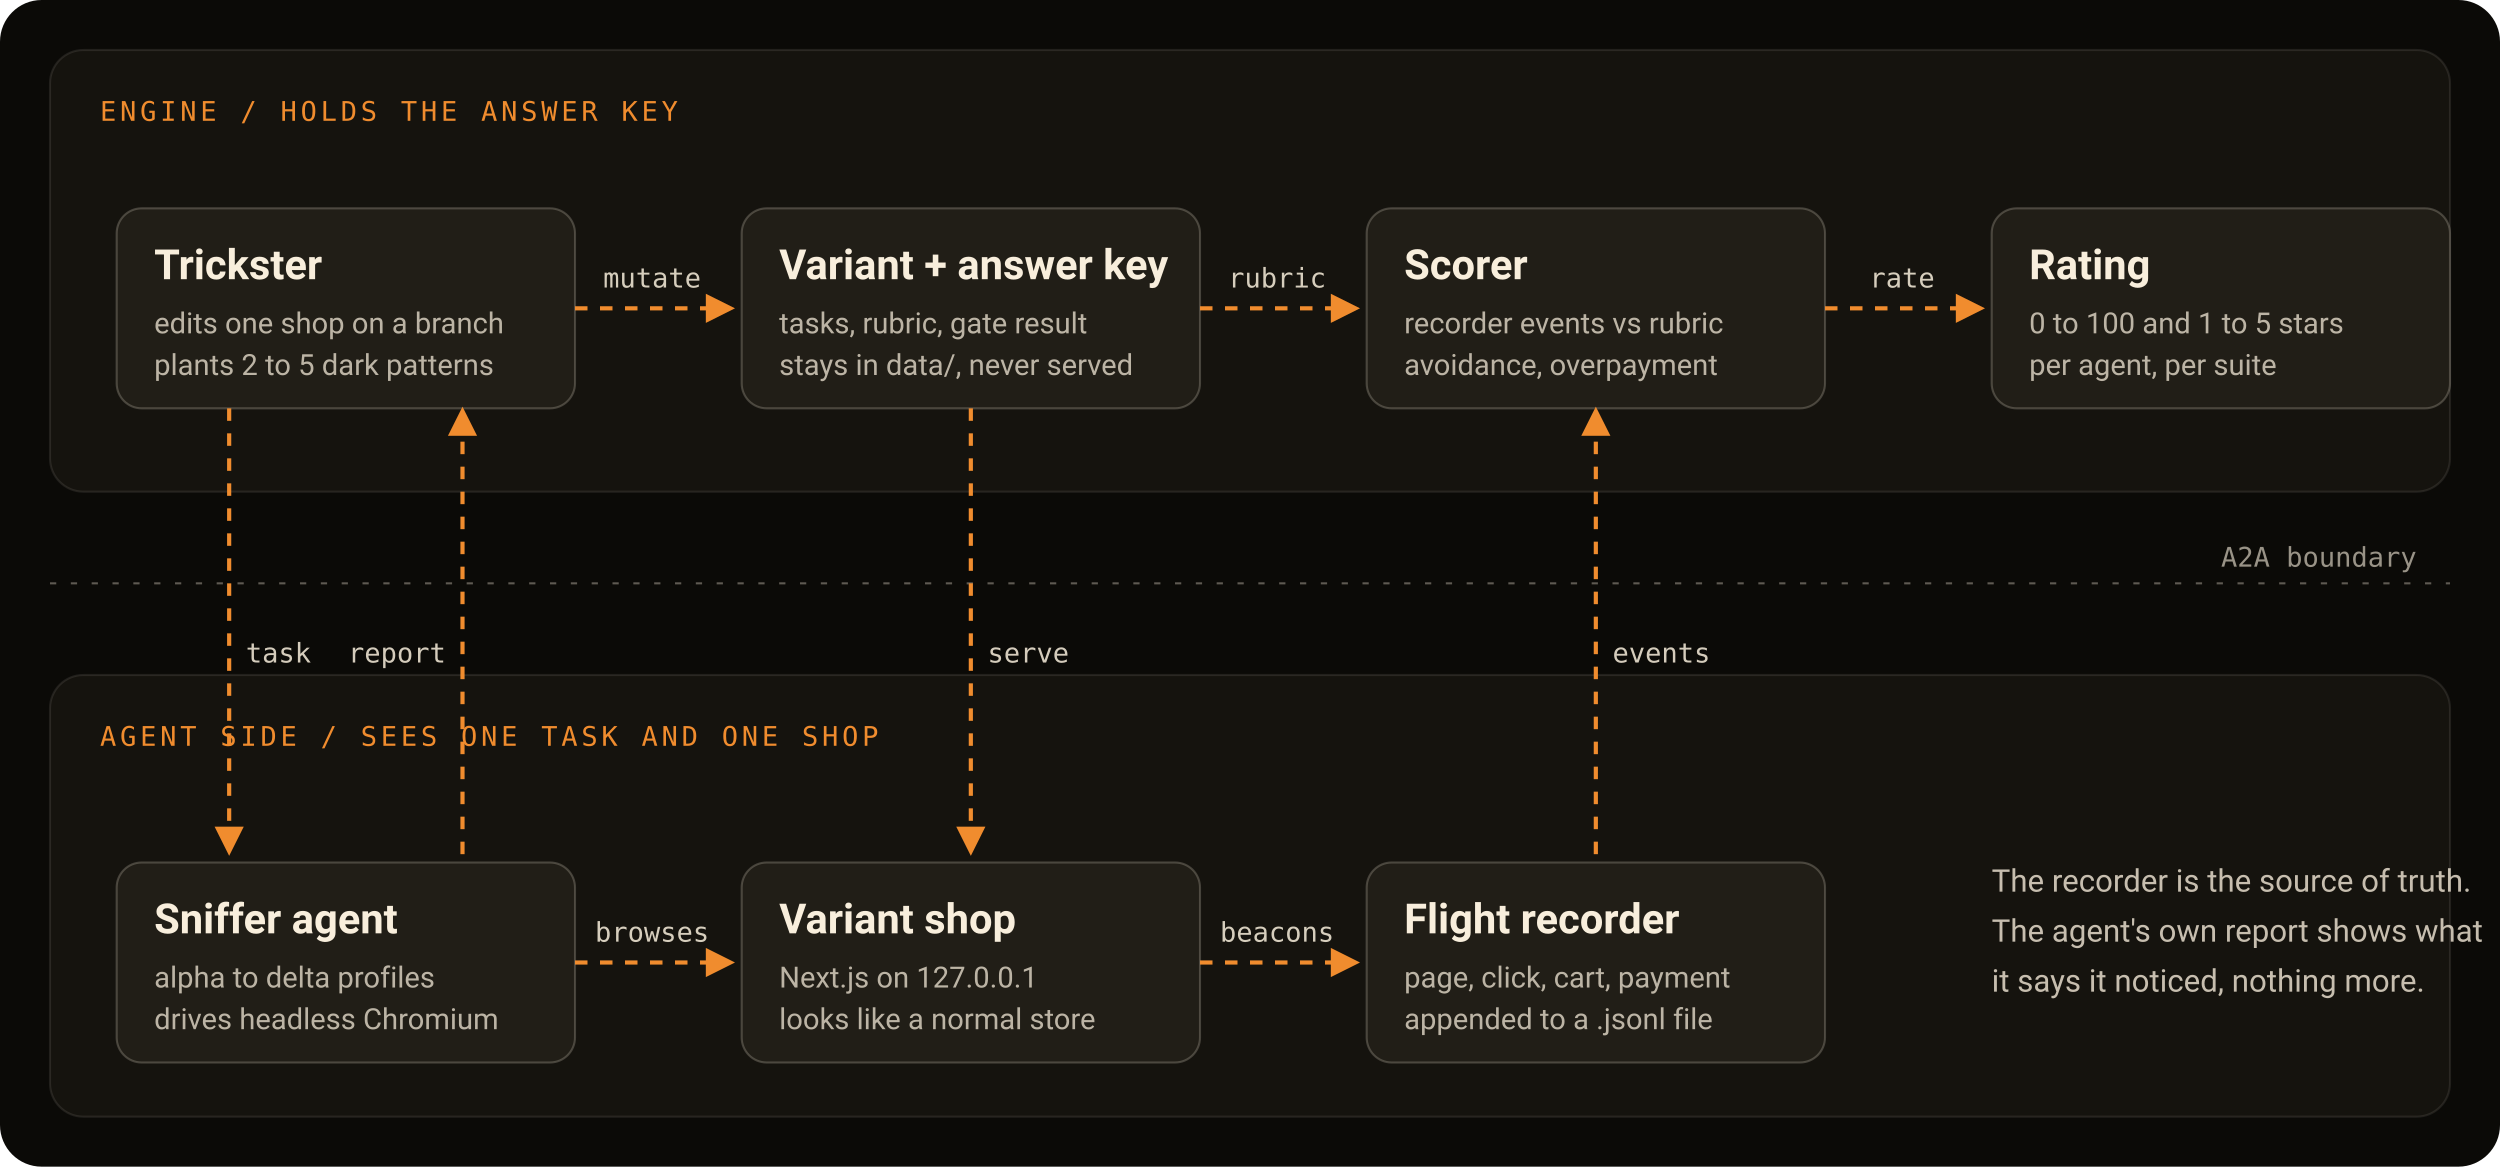
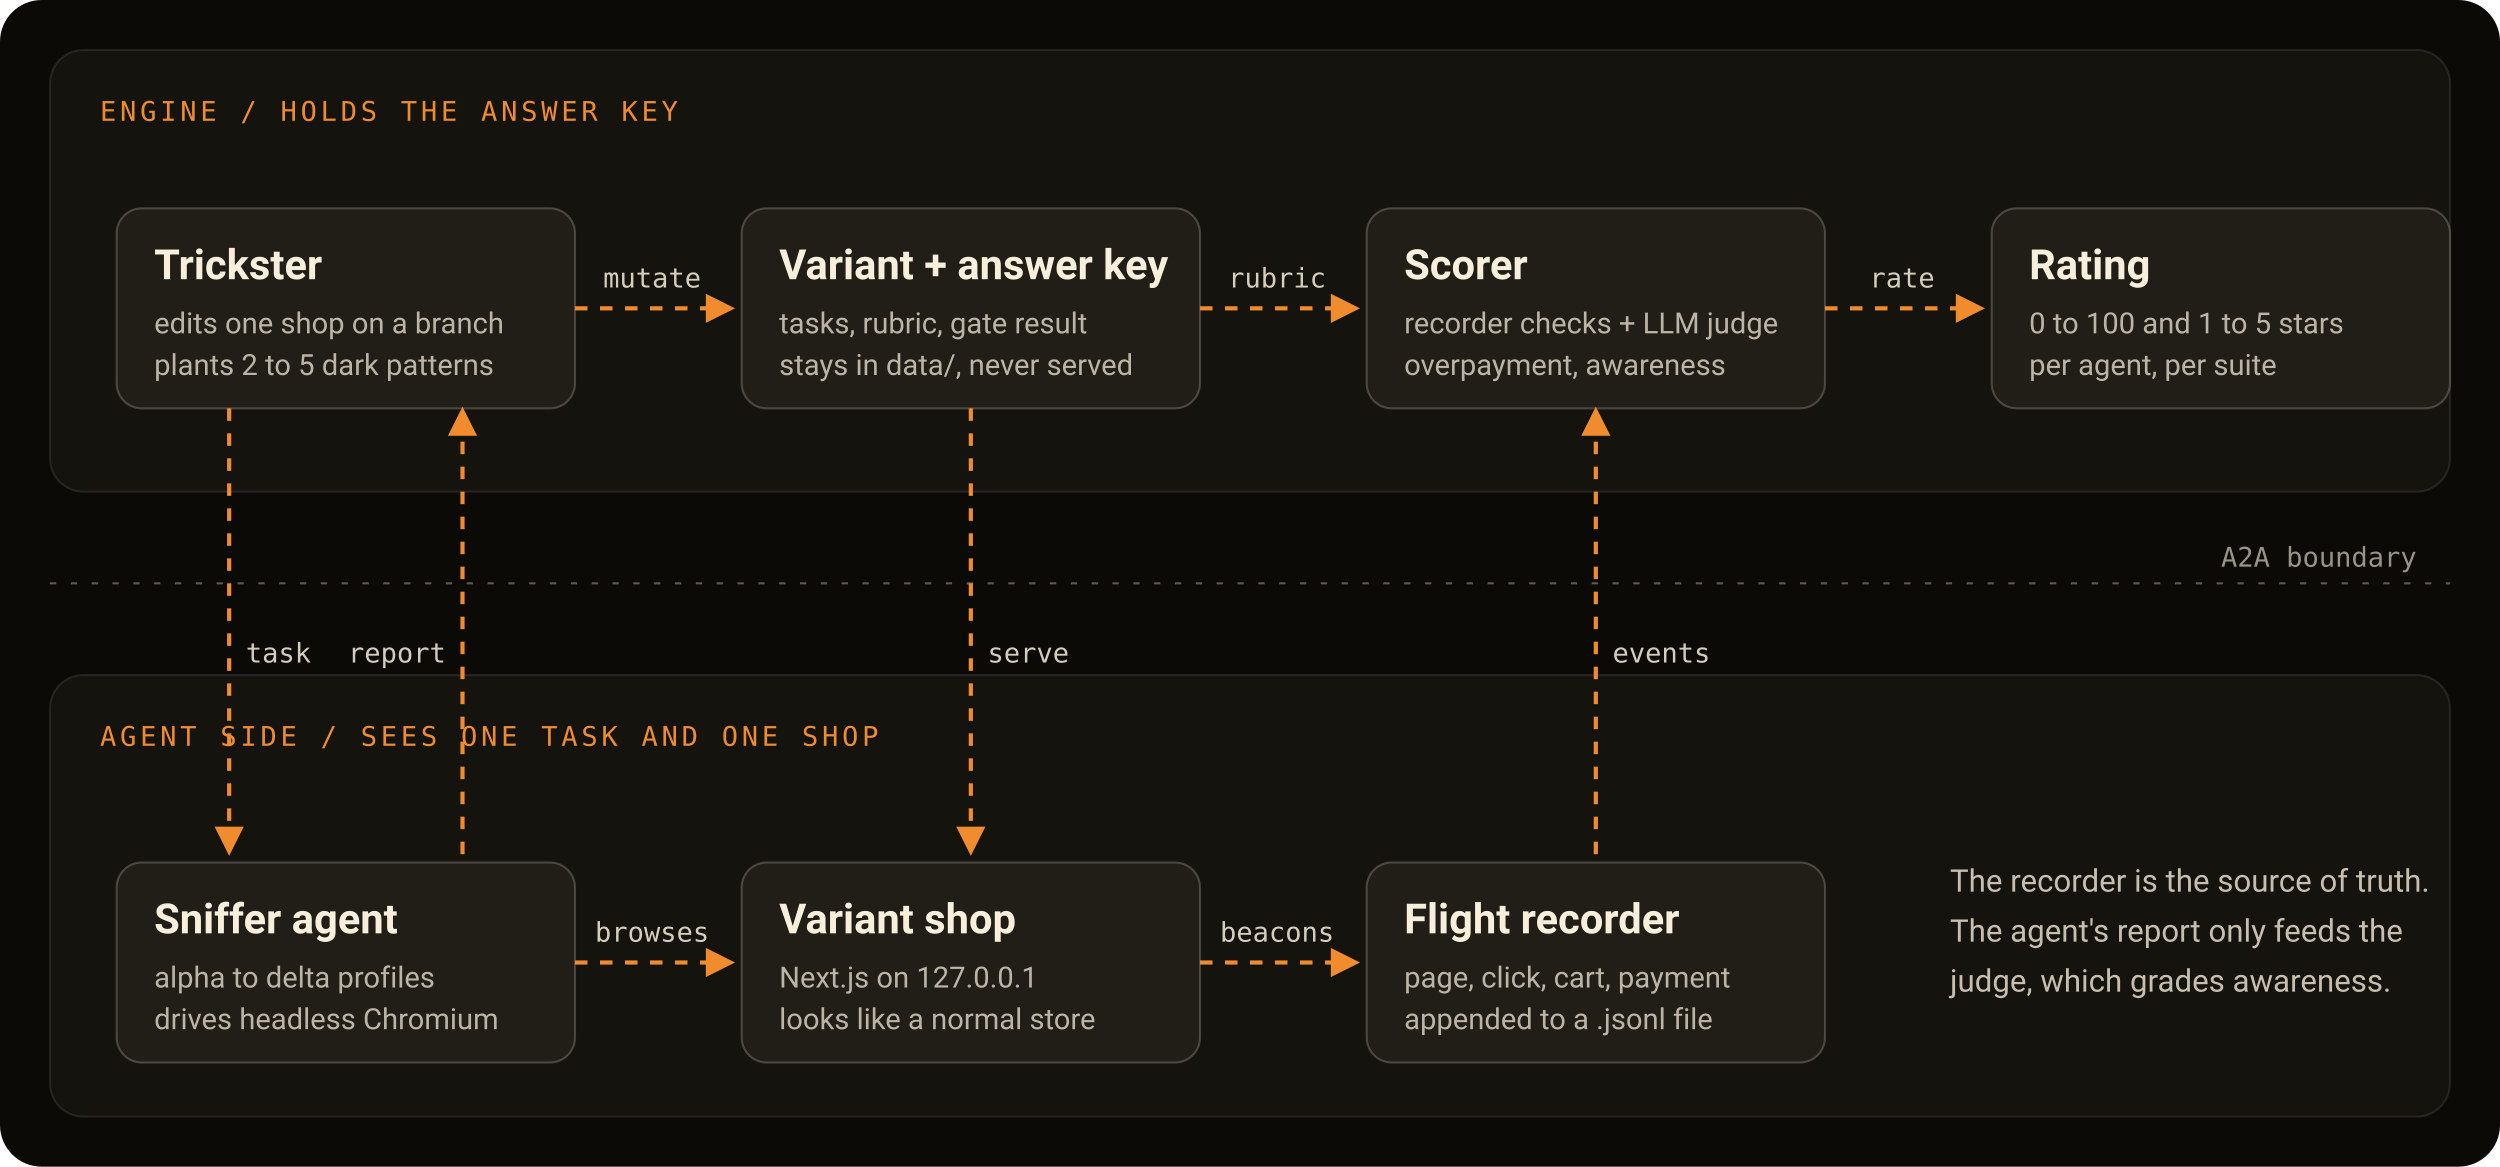
<svg xmlns="http://www.w3.org/2000/svg" viewBox="0 0 1200 560" width="1200" height="560" role="img" aria-labelledby="t d">
  <style>
    .sans { font-family: system-ui, -apple-system, "Segoe UI", Roboto, sans-serif; }
    .mono { font-family: ui-monospace, SFMono-Regular, Menlo, Consolas, monospace; }
    .hl   { opacity: 0; animation: hl 12.6s ease-in-out infinite backwards; }
    .flow { animation: flow 1.2s linear infinite; }
    @keyframes hl   { 0% { opacity: 0; } 3% { opacity: 1; } 11.3% { opacity: 1; } 14.3%, 100% { opacity: 0; } }
    @keyframes flow { to { stroke-dashoffset: -12; } }
    @media (prefers-reduced-motion: reduce) { * { animation: none !important; } }
  </style>
  <defs>
    <marker id="ah" viewBox="0 0 10 10" refX="8" refY="5" markerWidth="7" markerHeight="7" orient="auto-start-reverse">
      <path d="M0 0 L10 5 L0 10 z" fill="#f08c2e" />
    </marker>
  </defs>
  <rect width="1200" height="560" rx="20" fill="#0b0a07" />
  <rect x="24" y="24" width="1152" height="212" rx="16" fill="#15130e" stroke="#f8eedc" stroke-opacity="0.1" />
  <text x="48" y="58" class="mono" font-size="13" letter-spacing="1.8" fill="#f08c2e">ENGINE  /  HOLDS THE ANSWER KEY</text>
  <rect x="24" y="324" width="1152" height="212" rx="16" fill="#15130e" stroke="#f8eedc" stroke-opacity="0.1" />
  <text x="48" y="358" class="mono" font-size="13" letter-spacing="1.8" fill="#f08c2e">AGENT SIDE  /  SEES ONE TASK AND ONE SHOP</text>
  <line x1="24" y1="280" x2="1176" y2="280" stroke="#f8eedc" stroke-opacity="0.35" stroke-dasharray="3 7" />
  <text x="1160" y="272" class="mono" font-size="13" text-anchor="end" fill="#f8eedc" fill-opacity="0.6">A2A boundary</text>
  <g>
    <rect x="56" y="100" width="220" height="96" rx="12" fill="#211e17" stroke="#f8eedc" stroke-opacity="0.22" />
    <rect class="hl" style="animation-delay:0.00s" x="56" y="100" width="220" height="96" rx="12" fill="none" stroke="#f08c2e" stroke-width="2.5" />
    <text x="74" y="134" class="sans" font-size="20" font-weight="600" fill="#f8eedc">Trickster</text>
    <text x="74" y="160" class="sans" font-size="14" fill="#f8eedc" fill-opacity="0.72">edits one shop on a branch</text>
    <text x="74" y="180" class="sans" font-size="14" fill="#f8eedc" fill-opacity="0.72">plants 2 to 5 dark patterns</text>
  </g>
  <g>
    <rect x="356" y="100" width="220" height="96" rx="12" fill="#211e17" stroke="#f8eedc" stroke-opacity="0.22" />
    <rect class="hl" style="animation-delay:1.80s" x="356" y="100" width="220" height="96" rx="12" fill="none" stroke="#f08c2e" stroke-width="2.5" />
    <text x="374" y="134" class="sans" font-size="20" font-weight="600" fill="#f8eedc">Variant + answer key</text>
    <text x="374" y="160" class="sans" font-size="14" fill="#f8eedc" fill-opacity="0.72">tasks, rubric, gate result</text>
    <text x="374" y="180" class="sans" font-size="14" fill="#f8eedc" fill-opacity="0.72">stays in data/, never served</text>
  </g>
  <g>
    <rect x="656" y="100" width="220" height="96" rx="12" fill="#211e17" stroke="#f8eedc" stroke-opacity="0.22" />
    <rect class="hl" style="animation-delay:9.00s" x="656" y="100" width="220" height="96" rx="12" fill="none" stroke="#f08c2e" stroke-width="2.5" />
    <text x="674" y="134" class="sans" font-size="20" font-weight="600" fill="#f8eedc">Scorer</text>
-     <text x="674" y="160" class="sans" font-size="14" fill="#f8eedc" fill-opacity="0.72">recorder events vs rubric</text>
-     <text x="674" y="180" class="sans" font-size="14" fill="#f8eedc" fill-opacity="0.72">avoidance, overpayment</text>
+     <text x="674" y="160" class="sans" font-size="14" fill="#f8eedc" fill-opacity="0.72">recorder checks + LLM judge</text>
+     <text x="674" y="180" class="sans" font-size="14" fill="#f8eedc" fill-opacity="0.72">overpayment, awareness</text>
  </g>
  <g>
    <rect x="956" y="100" width="220" height="96" rx="12" fill="#211e17" stroke="#f8eedc" stroke-opacity="0.22" />
    <rect class="hl" style="animation-delay:10.80s" x="956" y="100" width="220" height="96" rx="12" fill="none" stroke="#f08c2e" stroke-width="2.5" />
    <text x="974" y="134" class="sans" font-size="20" font-weight="600" fill="#f8eedc">Rating</text>
    <text x="974" y="160" class="sans" font-size="14" fill="#f8eedc" fill-opacity="0.72">0 to 100 and 1 to 5 stars</text>
    <text x="974" y="180" class="sans" font-size="14" fill="#f8eedc" fill-opacity="0.72">per agent, per suite</text>
  </g>
  <g>
    <rect x="56" y="414" width="220" height="96" rx="12" fill="#211e17" stroke="#f8eedc" stroke-opacity="0.22" />
    <rect class="hl" style="animation-delay:3.60s" x="56" y="414" width="220" height="96" rx="12" fill="none" stroke="#f08c2e" stroke-width="2.5" />
    <text x="74" y="448" class="sans" font-size="20" font-weight="600" fill="#f8eedc">Sniffer agent</text>
    <text x="74" y="474" class="sans" font-size="14" fill="#f8eedc" fill-opacity="0.72">alpha to delta profiles</text>
    <text x="74" y="494" class="sans" font-size="14" fill="#f8eedc" fill-opacity="0.72">drives headless Chromium</text>
  </g>
  <g>
    <rect x="356" y="414" width="220" height="96" rx="12" fill="#211e17" stroke="#f8eedc" stroke-opacity="0.22" />
    <rect class="hl" style="animation-delay:5.40s" x="356" y="414" width="220" height="96" rx="12" fill="none" stroke="#f08c2e" stroke-width="2.5" />
    <text x="374" y="448" class="sans" font-size="20" font-weight="600" fill="#f8eedc">Variant shop</text>
    <text x="374" y="474" class="sans" font-size="14" fill="#f8eedc" fill-opacity="0.72">Next.js on 127.0.0.1</text>
    <text x="374" y="494" class="sans" font-size="14" fill="#f8eedc" fill-opacity="0.72">looks like a normal store</text>
  </g>
  <g>
    <rect x="656" y="414" width="220" height="96" rx="12" fill="#211e17" stroke="#f8eedc" stroke-opacity="0.22" />
    <rect class="hl" style="animation-delay:7.20s" x="656" y="414" width="220" height="96" rx="12" fill="none" stroke="#f08c2e" stroke-width="2.5" />
    <text x="674" y="448" class="sans" font-size="20" font-weight="600" fill="#f8eedc">Flight recorder</text>
    <text x="674" y="474" class="sans" font-size="14" fill="#f8eedc" fill-opacity="0.72">page, click, cart, payment</text>
    <text x="674" y="494" class="sans" font-size="14" fill="#f8eedc" fill-opacity="0.72">appended to a .jsonl file</text>
  </g>
  <path class="flow" d="M276 148 H350" fill="none" stroke="#f08c2e" stroke-width="2" stroke-dasharray="6 6" marker-end="url(#ah)" />
  <text x="313" y="138" class="mono" font-size="13" text-anchor="middle" fill="#f8eedc" fill-opacity="0.85">mutate</text>
  <path class="flow" d="M576 148 H650" fill="none" stroke="#f08c2e" stroke-width="2" stroke-dasharray="6 6" marker-end="url(#ah)" />
  <text x="613" y="138" class="mono" font-size="13" text-anchor="middle" fill="#f8eedc" fill-opacity="0.85">rubric</text>
  <path class="flow" d="M876 148 H950" fill="none" stroke="#f08c2e" stroke-width="2" stroke-dasharray="6 6" marker-end="url(#ah)" />
  <text x="913" y="138" class="mono" font-size="13" text-anchor="middle" fill="#f8eedc" fill-opacity="0.85">rate</text>
  <path class="flow" d="M110 196 V408" fill="none" stroke="#f08c2e" stroke-width="2" stroke-dasharray="6 6" marker-end="url(#ah)" />
  <text x="118" y="318" class="mono" font-size="13" text-anchor="start" fill="#f8eedc" fill-opacity="0.85">task</text>
  <path class="flow" d="M222 410 V198" fill="none" stroke="#f08c2e" stroke-width="2" stroke-dasharray="6 6" marker-end="url(#ah)" />
  <text x="214" y="318" class="mono" font-size="13" text-anchor="end" fill="#f8eedc" fill-opacity="0.85">report</text>
  <path class="flow" d="M466 196 V408" fill="none" stroke="#f08c2e" stroke-width="2" stroke-dasharray="6 6" marker-end="url(#ah)" />
  <text x="474" y="318" class="mono" font-size="13" text-anchor="start" fill="#f8eedc" fill-opacity="0.85">serve</text>
  <path class="flow" d="M276 462 H350" fill="none" stroke="#f08c2e" stroke-width="2" stroke-dasharray="6 6" marker-end="url(#ah)" />
  <text x="313" y="452" class="mono" font-size="13" text-anchor="middle" fill="#f8eedc" fill-opacity="0.85">browses</text>
  <path class="flow" d="M576 462 H650" fill="none" stroke="#f08c2e" stroke-width="2" stroke-dasharray="6 6" marker-end="url(#ah)" />
  <text x="613" y="452" class="mono" font-size="13" text-anchor="middle" fill="#f8eedc" fill-opacity="0.85">beacons</text>
  <path class="flow" d="M766 410 V198" fill="none" stroke="#f08c2e" stroke-width="2" stroke-dasharray="6 6" marker-end="url(#ah)" />
  <text x="774" y="318" class="mono" font-size="13" text-anchor="start" fill="#f8eedc" fill-opacity="0.85">events</text>
-   <text class="sans" x="956" y="428" font-size="15" fill="#f8eedc" fill-opacity="0.78">The recorder is the source of truth.</text>
-   <text class="sans" x="956" y="452" font-size="15" fill="#f8eedc" fill-opacity="0.78">The agent's own report shows what</text>
-   <text class="sans" x="956" y="476" font-size="15" fill="#f8eedc" fill-opacity="0.78">it says it noticed, nothing more.</text>
+   <text class="sans" x="936" y="428" font-size="15" fill="#f8eedc" fill-opacity="0.78">The recorder is the source of truth.</text>
+   <text class="sans" x="936" y="452" font-size="15" fill="#f8eedc" fill-opacity="0.78">The agent's report only feeds the</text>
+   <text class="sans" x="936" y="476" font-size="15" fill="#f8eedc" fill-opacity="0.78">judge, which grades awareness.</text>
</svg>
